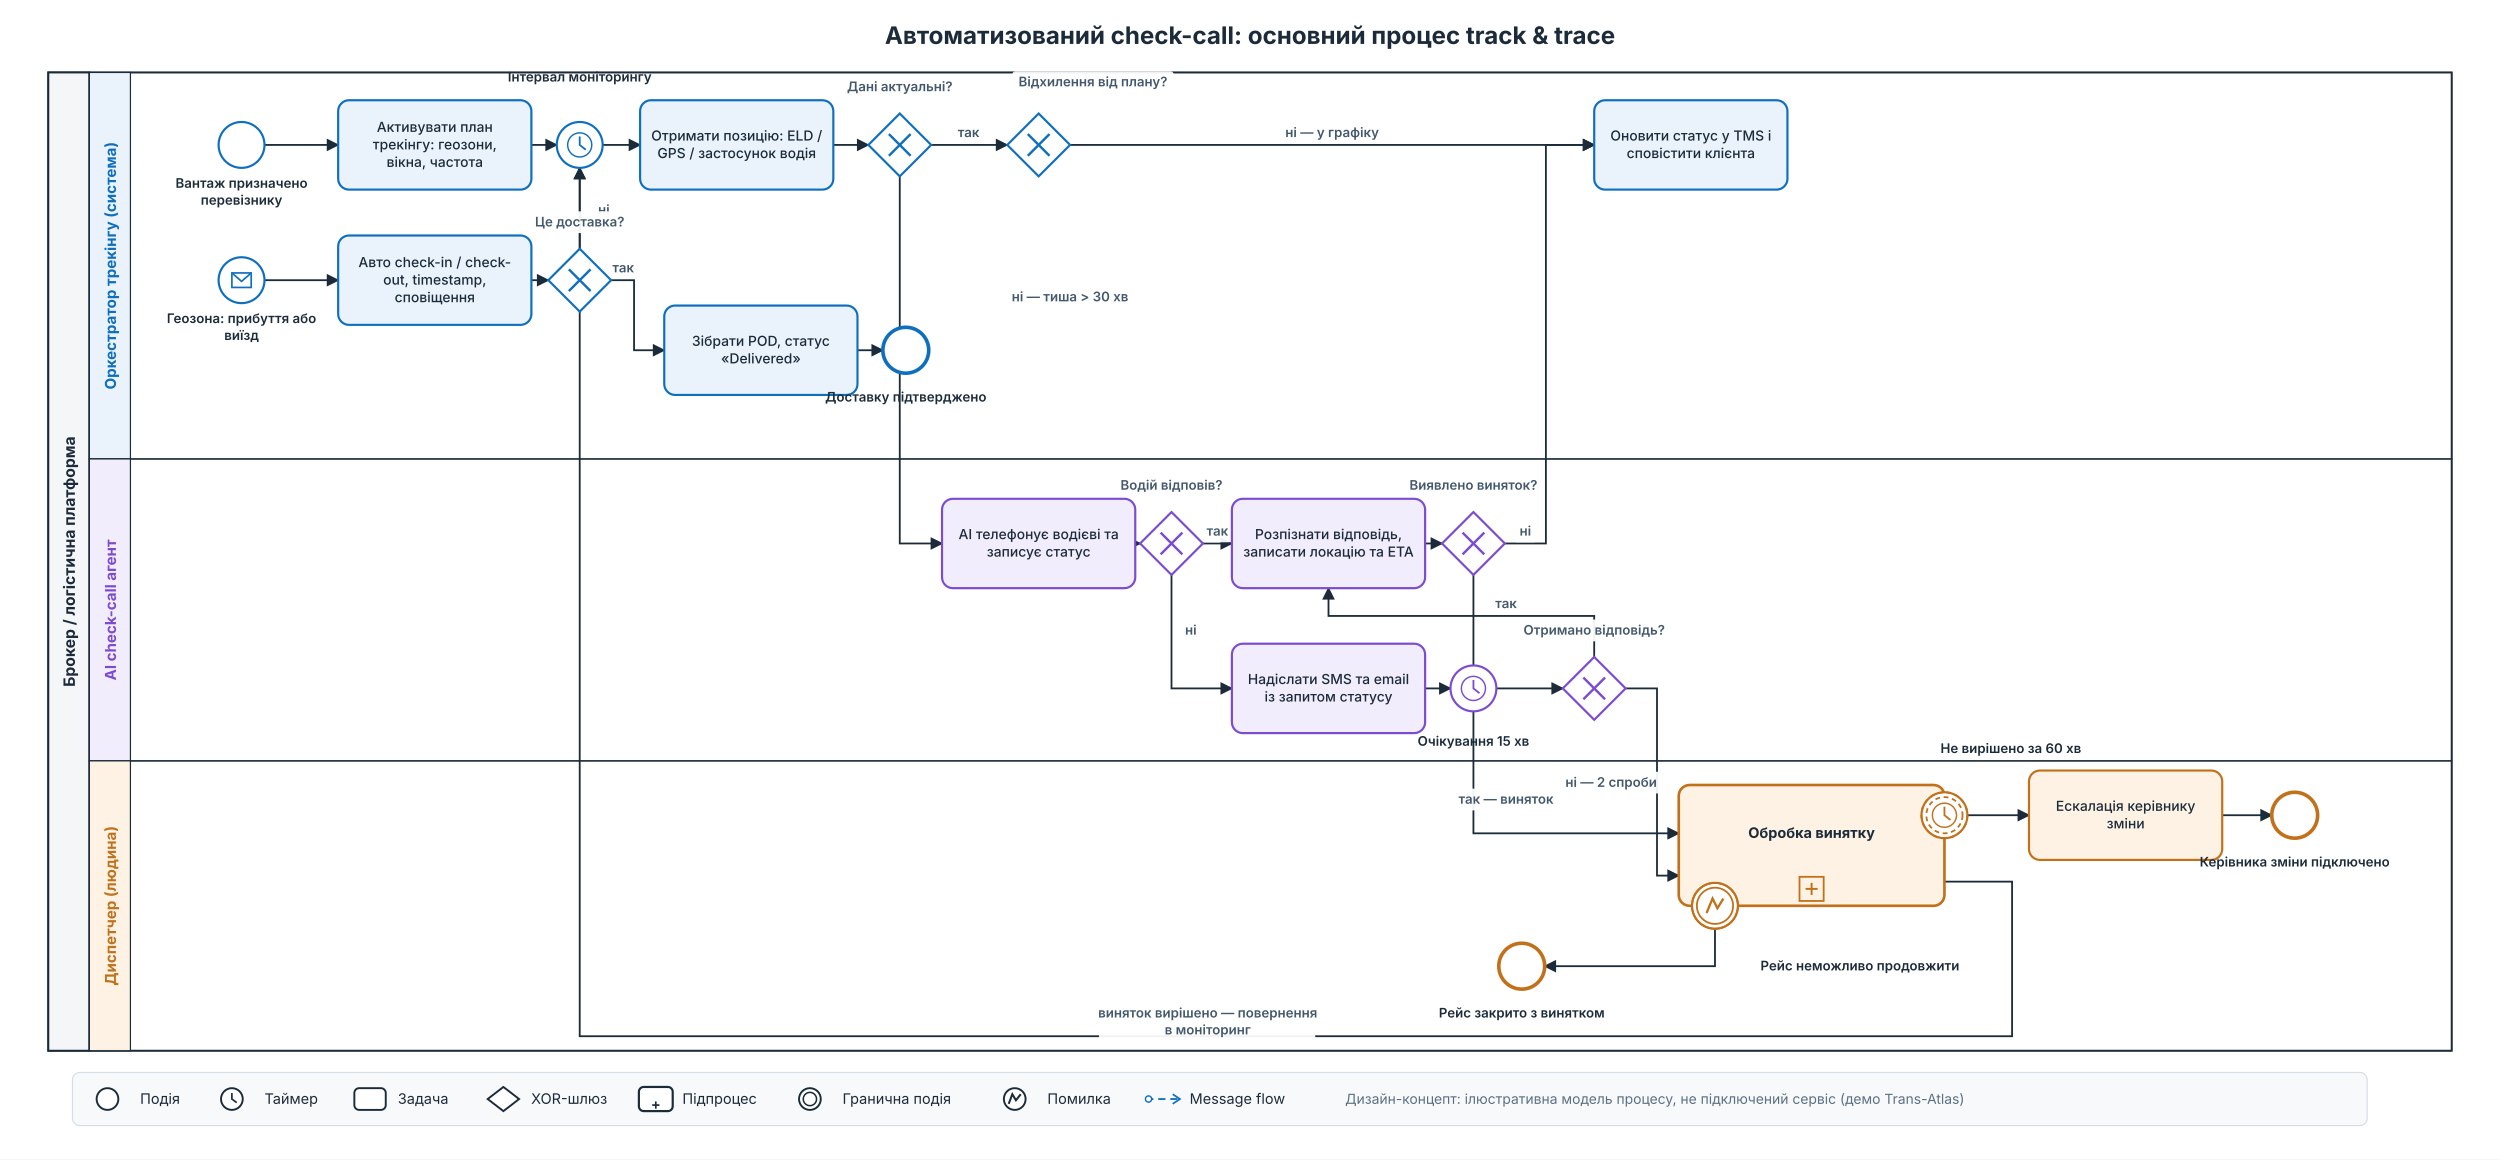
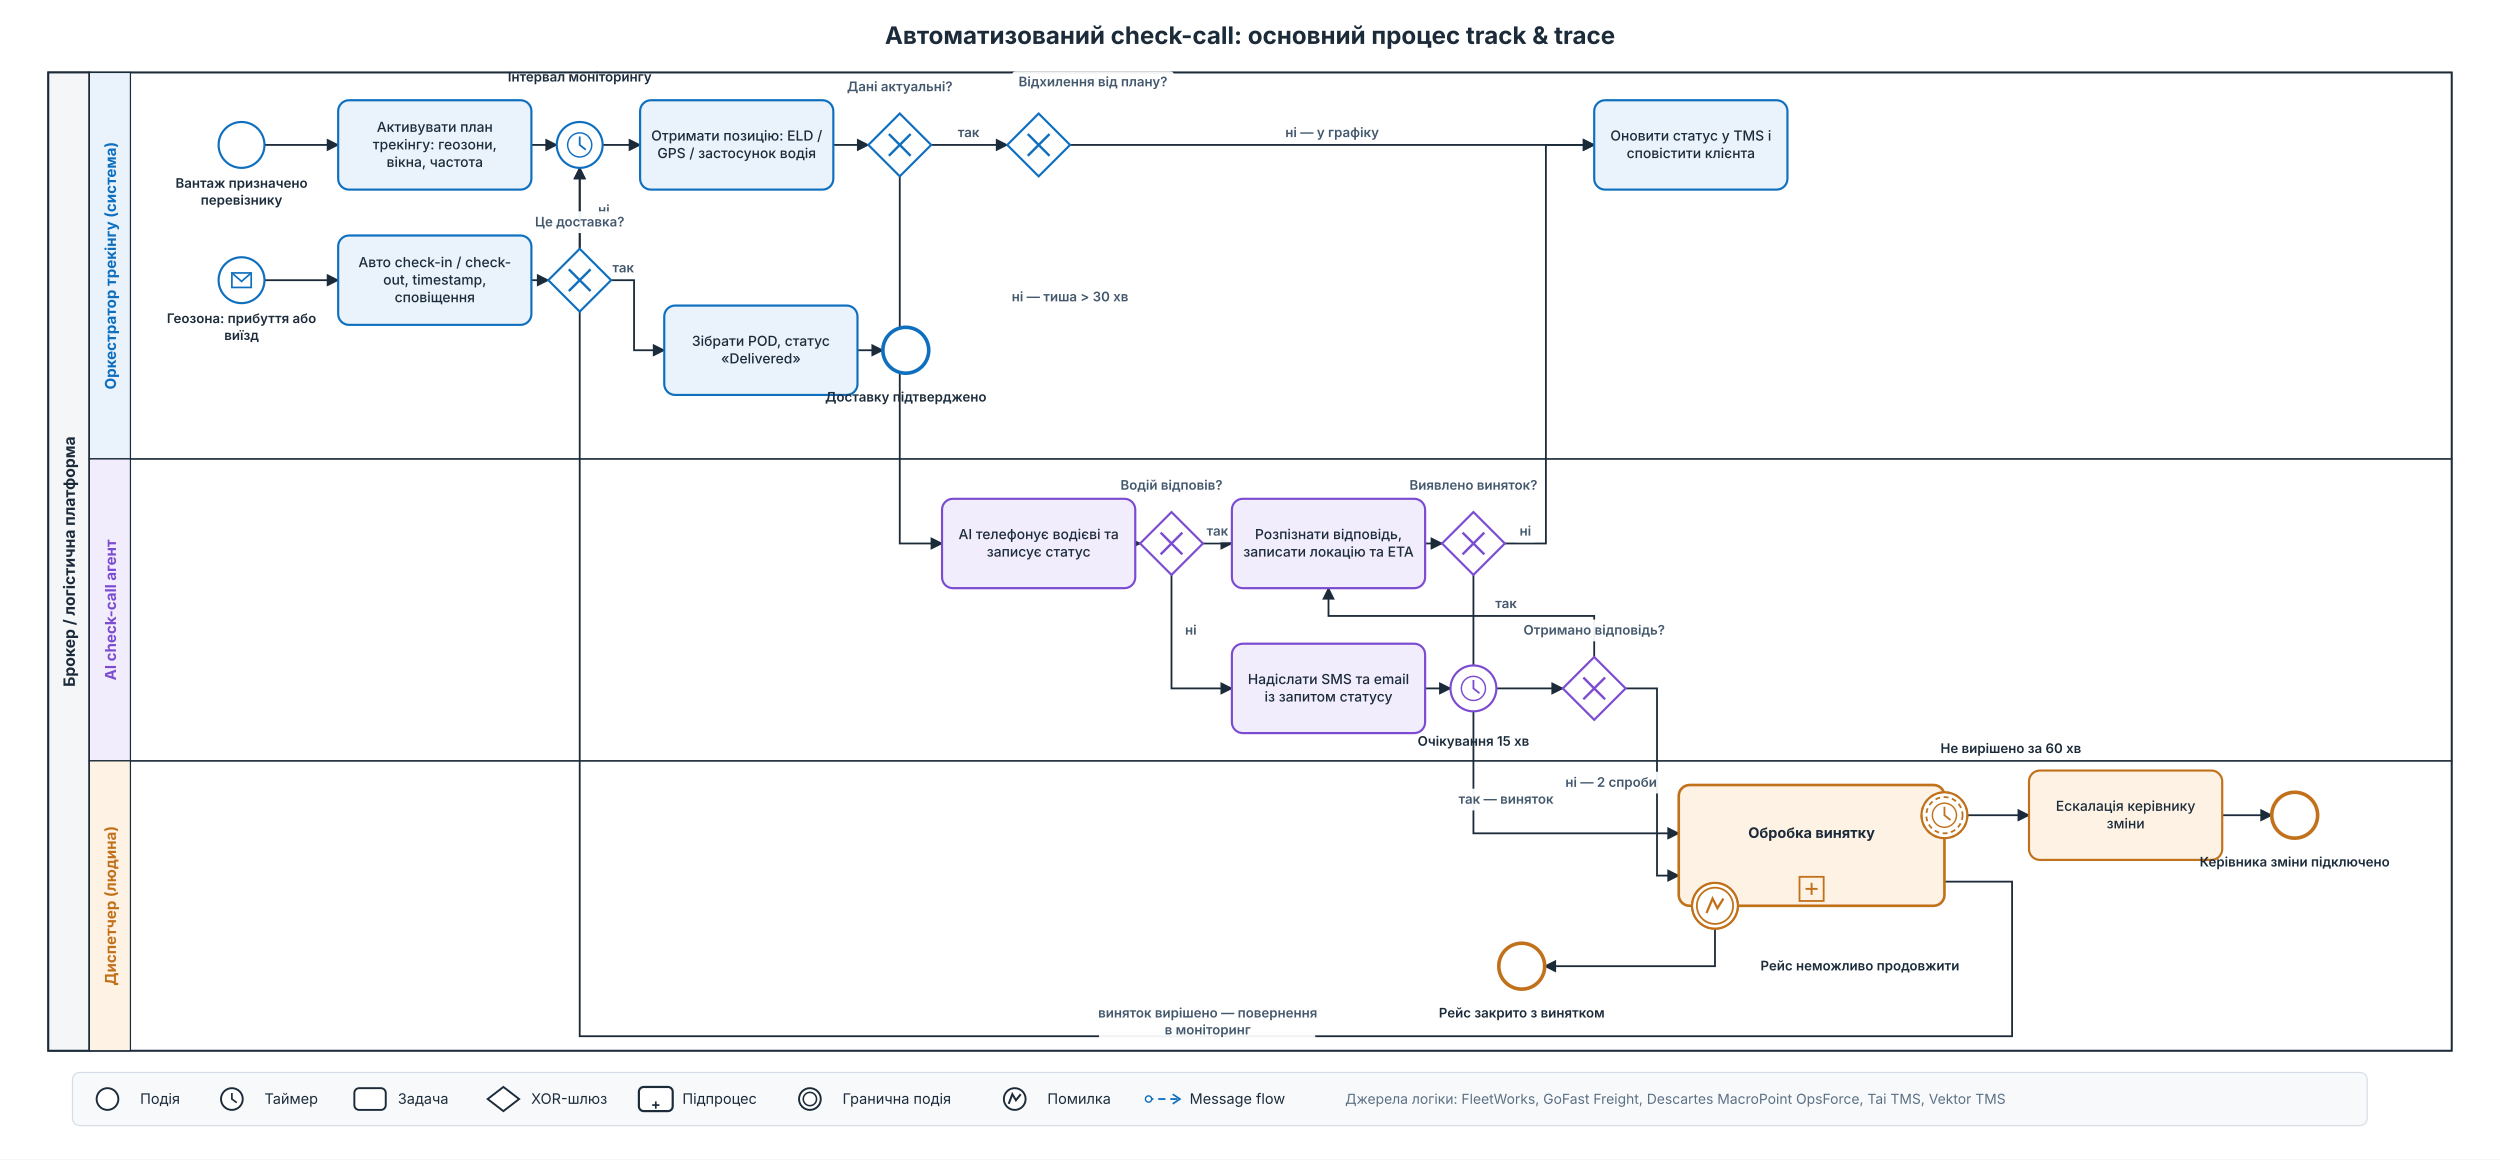
<svg xmlns="http://www.w3.org/2000/svg" width="2070" height="960" viewBox="0 0 2070 960" font-family="Inter, 'Segoe UI', Arial, sans-serif">
  <defs>
    <marker id="arr" viewBox="0 0 10 10" refX="9" refY="5" markerWidth="7" markerHeight="7" orient="auto">
      <path d="M0,0 L10,5 L0,10 z" fill="#1c2b3a" />
    </marker>
  </defs>
  <rect width="100%" height="100%" fill="#ffffff" />
  <text x="1035" y="36.4" font-family="Inter, 'Segoe UI', Arial, sans-serif" font-size="20" font-weight="700" fill="#1c2b3a" text-anchor="middle">Автоматизований check-call: основний процес track &amp; trace</text>
  <rect x="40" y="60" width="1990" height="810" fill="none" stroke="#1c2b3a" stroke-width="1.6" />
  <rect x="40" y="60" width="34" height="810" fill="#f4f6f8" stroke="#1c2b3a" stroke-width="1.6" />
  <text x="62" y="465.0" font-size="13" font-weight="700" fill="#1c2b3a" text-anchor="middle" transform="rotate(-90 62 465.0)">Брокер / логістична платформа</text>
  <rect x="74" y="60" width="1956" height="320" fill="none" stroke="#1c2b3a" stroke-width="1" />
  <rect x="74" y="60" width="34" height="320" fill="#eaf3fb" stroke="#1c2b3a" stroke-width="1" />
  <text x="96" y="220.0" font-size="12.5" font-weight="700" fill="#0f6fbf" text-anchor="middle" transform="rotate(-90 96 220.0)">Оркестратор трекінгу (система)</text>
  <rect x="74" y="380" width="1956" height="250" fill="none" stroke="#1c2b3a" stroke-width="1" />
  <rect x="74" y="380" width="34" height="250" fill="#f2edfd" stroke="#1c2b3a" stroke-width="1" />
  <text x="96" y="505.0" font-size="12.5" font-weight="700" fill="#7b4bd1" text-anchor="middle" transform="rotate(-90 96 505.0)">AI check-call агент</text>
  <rect x="74" y="630" width="1956" height="240" fill="none" stroke="#1c2b3a" stroke-width="1" />
  <rect x="74" y="630" width="34" height="240" fill="#fdf2e4" stroke="#1c2b3a" stroke-width="1" />
  <text x="96" y="750.0" font-size="12.5" font-weight="700" fill="#c2711b" text-anchor="middle" transform="rotate(-90 96 750.0)">Диспетчер (людина)</text>
  <path d="M 219 120 L 280 120" fill="none" stroke="#1c2b3a" stroke-width="1.5" marker-end="url(#arr)" />
  <path d="M 440 120 L 461 120" fill="none" stroke="#1c2b3a" stroke-width="1.5" marker-end="url(#arr)" />
  <path d="M 499 120 L 530 120" fill="none" stroke="#1c2b3a" stroke-width="1.5" marker-end="url(#arr)" />
  <path d="M 690 120 L 719 120" fill="none" stroke="#1c2b3a" stroke-width="1.5" marker-end="url(#arr)" />
  <path d="M 771 120 L 834 120" fill="none" stroke="#1c2b3a" stroke-width="1.5" marker-end="url(#arr)" />
  <rect x="790" y="101" width="26" height="18" rx="3" fill="#ffffff" opacity="0.93" />
  <text x="802" y="113.5" font-family="Inter, 'Segoe UI', Arial, sans-serif" font-size="11" font-weight="600" fill="#44586d" text-anchor="middle">так</text>
  <path d="M 886 120 L 1320 120" fill="none" stroke="#1c2b3a" stroke-width="1.5" marker-end="url(#arr)" />
  <rect x="1058" y="101" width="91" height="18" rx="3" fill="#ffffff" opacity="0.93" />
  <text x="1103" y="113.5" font-family="Inter, 'Segoe UI', Arial, sans-serif" font-size="11" font-weight="600" fill="#44586d" text-anchor="middle">ні — у графіку</text>
  <path d="M 745 146 L 745 450 L 780 450" fill="none" stroke="#1c2b3a" stroke-width="1.5" marker-end="url(#arr)" />
  <rect x="832" y="237" width="108" height="18" rx="3" fill="#ffffff" opacity="0.93" />
  <text x="886" y="249.5" font-family="Inter, 'Segoe UI', Arial, sans-serif" font-size="11" font-weight="600" fill="#44586d" text-anchor="middle">ні — тиша &gt; 30 хв</text>
  <path d="M 940 450 L 944 450" fill="none" stroke="#1c2b3a" stroke-width="1.5" marker-end="url(#arr)" />
  <path d="M 996 450 L 1020 450" fill="none" stroke="#1c2b3a" stroke-width="1.5" marker-end="url(#arr)" />
  <rect x="995" y="431" width="26" height="18" rx="3" fill="#ffffff" opacity="0.93" />
  <text x="1008" y="443.5" font-family="Inter, 'Segoe UI', Arial, sans-serif" font-size="11" font-weight="600" fill="#44586d" text-anchor="middle">так</text>
  <path d="M 1180 450 L 1194 450" fill="none" stroke="#1c2b3a" stroke-width="1.5" marker-end="url(#arr)" />
  <path d="M 1246 450 L 1280 450 L 1280 120 L 1320 120" fill="none" stroke="#1c2b3a" stroke-width="1.5" marker-end="url(#arr)" />
  <rect x="1253" y="431" width="20" height="18" rx="3" fill="#ffffff" opacity="0.93" />
  <text x="1263" y="443.5" font-family="Inter, 'Segoe UI', Arial, sans-serif" font-size="11" font-weight="600" fill="#44586d" text-anchor="middle">ні</text>
  <path d="M 970 476 L 970 570 L 1020 570" fill="none" stroke="#1c2b3a" stroke-width="1.5" marker-end="url(#arr)" />
  <rect x="976" y="513" width="20" height="18" rx="3" fill="#ffffff" opacity="0.93" />
  <text x="986" y="525.5" font-family="Inter, 'Segoe UI', Arial, sans-serif" font-size="11" font-weight="600" fill="#44586d" text-anchor="middle">ні</text>
  <path d="M 1180 570 L 1201 570" fill="none" stroke="#1c2b3a" stroke-width="1.5" marker-end="url(#arr)" />
  <path d="M 1239 570 L 1294 570" fill="none" stroke="#1c2b3a" stroke-width="1.5" marker-end="url(#arr)" />
  <path d="M 1320 544 L 1320 510 L 1100 510 L 1100 487" fill="none" stroke="#1c2b3a" stroke-width="1.5" marker-end="url(#arr)" />
  <rect x="1234" y="491" width="26" height="18" rx="3" fill="#ffffff" opacity="0.93" />
  <text x="1247" y="503.5" font-family="Inter, 'Segoe UI', Arial, sans-serif" font-size="11" font-weight="600" fill="#44586d" text-anchor="middle">так</text>
  <path d="M 1220 476 L 1220 690 L 1390 690" fill="none" stroke="#1c2b3a" stroke-width="1.5" marker-end="url(#arr)" />
  <rect x="1205" y="653" width="85" height="18" rx="3" fill="#ffffff" opacity="0.93" />
  <text x="1247" y="665.5" font-family="Inter, 'Segoe UI', Arial, sans-serif" font-size="11" font-weight="600" fill="#44586d" text-anchor="middle">так — виняток</text>
  <path d="M 1346 570 L 1372 570 L 1372 725 L 1390 725" fill="none" stroke="#1c2b3a" stroke-width="1.5" marker-end="url(#arr)" />
  <rect x="1292" y="639" width="85" height="18" rx="3" fill="#ffffff" opacity="0.93" />
  <text x="1334" y="651.5" font-family="Inter, 'Segoe UI', Arial, sans-serif" font-size="11" font-weight="600" fill="#44586d" text-anchor="middle">ні — 2 спроби</text>
  <path d="M 1610 730 L 1666 730 L 1666 858 L 480 858 L 480 139" fill="none" stroke="#1c2b3a" stroke-width="1.5" marker-end="url(#arr)" />
  <rect x="910" y="830" width="179" height="32" rx="3" fill="#ffffff" opacity="0.93" />
  <text x="1000" y="842.5" font-family="Inter, 'Segoe UI', Arial, sans-serif" font-size="11" font-weight="600" fill="#44586d" text-anchor="middle">виняток вирішено — повернення</text>
  <text x="1000" y="856.5" font-family="Inter, 'Segoe UI', Arial, sans-serif" font-size="11" font-weight="600" fill="#44586d" text-anchor="middle">в моніторинг</text>
  <path d="M 1629 675 L 1680 675" fill="none" stroke="#1c2b3a" stroke-width="1.5" marker-end="url(#arr)" />
  <path d="M 1840 675 L 1881 675" fill="none" stroke="#1c2b3a" stroke-width="1.5" marker-end="url(#arr)" />
  <path d="M 1420 769 L 1420 800 L 1279 800" fill="none" stroke="#1c2b3a" stroke-width="1.5" marker-end="url(#arr)" />
  <path d="M 219 232 L 280 232" fill="none" stroke="#1c2b3a" stroke-width="1.5" marker-end="url(#arr)" />
  <path d="M 440 232 L 454 232" fill="none" stroke="#1c2b3a" stroke-width="1.5" marker-end="url(#arr)" />
  <path d="M 480 206 L 480 139" fill="none" stroke="#1c2b3a" stroke-width="1.5" marker-end="url(#arr)" />
  <rect x="490" y="165" width="20" height="18" rx="3" fill="#ffffff" opacity="0.93" />
  <text x="500" y="177.5" font-family="Inter, 'Segoe UI', Arial, sans-serif" font-size="11" font-weight="600" fill="#44586d" text-anchor="middle">ні</text>
  <path d="M 506 232 L 525 232 L 525 290 L 550 290" fill="none" stroke="#1c2b3a" stroke-width="1.5" marker-end="url(#arr)" />
  <rect x="503" y="213" width="26" height="18" rx="3" fill="#ffffff" opacity="0.93" />
  <text x="516" y="225.5" font-family="Inter, 'Segoe UI', Arial, sans-serif" font-size="11" font-weight="600" fill="#44586d" text-anchor="middle">так</text>
  <path d="M 710 290 L 731 290" fill="none" stroke="#1c2b3a" stroke-width="1.5" marker-end="url(#arr)" />
  <circle cx="200" cy="120" r="19.0" fill="#ffffff" stroke="#0f6fbf" stroke-width="1.8" />
  <text x="200" y="155.5" font-family="Inter, 'Segoe UI', Arial, sans-serif" font-size="11" font-weight="600" fill="#1c2b3a" text-anchor="middle">Вантаж призначено</text>
  <text x="200" y="169.5" font-family="Inter, 'Segoe UI', Arial, sans-serif" font-size="11" font-weight="600" fill="#1c2b3a" text-anchor="middle">перевізнику</text>
  <rect x="280.0" y="83.0" width="160" height="74" rx="9" fill="#eaf3fb" stroke="#0f6fbf" stroke-width="1.8" />
  <text x="360" y="109.2" font-family="Inter, 'Segoe UI', Arial, sans-serif" font-size="11.5" font-weight="500" fill="#1c2b3a" text-anchor="middle">Активувати план</text>
  <text x="360" y="123.7" font-family="Inter, 'Segoe UI', Arial, sans-serif" font-size="11.5" font-weight="500" fill="#1c2b3a" text-anchor="middle">трекінгу: геозони,</text>
  <text x="360" y="138.2" font-family="Inter, 'Segoe UI', Arial, sans-serif" font-size="11.5" font-weight="500" fill="#1c2b3a" text-anchor="middle">вікна, частота</text>
  <circle cx="480" cy="120" r="19.0" fill="#ffffff" stroke="#0f6fbf" stroke-width="1.8" />
  <circle cx="480" cy="120" r="10" fill="none" stroke="#0f6fbf" stroke-width="1.2" />
  <path d="M 480 113 L 480 120 L 485 124" fill="none" stroke="#0f6fbf" stroke-width="1.5" />
  <text x="480" y="67.5" font-family="Inter, 'Segoe UI', Arial, sans-serif" font-size="11" font-weight="600" fill="#1c2b3a" text-anchor="middle">Інтервал моніторингу</text>
  <rect x="530.0" y="83.0" width="160" height="74" rx="9" fill="#eaf3fb" stroke="#0f6fbf" stroke-width="1.8" />
  <text x="610" y="116.4" font-family="Inter, 'Segoe UI', Arial, sans-serif" font-size="11.5" font-weight="500" fill="#1c2b3a" text-anchor="middle">Отримати позицію: ELD /</text>
  <text x="610" y="130.9" font-family="Inter, 'Segoe UI', Arial, sans-serif" font-size="11.5" font-weight="500" fill="#1c2b3a" text-anchor="middle">GPS / застосунок водія</text>
  <path d="M 745 94.0 L 771.0 120 L 745 146.0 L 719.0 120 Z" fill="#ffffff" stroke="#0f6fbf" stroke-width="1.8" />
  <path d="M 736 111 L 754 129 M 754 111 L 736 129" stroke="#0f6fbf" stroke-width="2" />
  <rect x="696" y="63" width="98" height="18" rx="3" fill="#ffffff" opacity="0.93" />
  <text x="745" y="75.5" font-family="Inter, 'Segoe UI', Arial, sans-serif" font-size="11" font-weight="600" fill="#44586d" text-anchor="middle">Дані актуальні?</text>
  <path d="M 860 94.0 L 886.0 120 L 860 146.0 L 834.0 120 Z" fill="#ffffff" stroke="#0f6fbf" stroke-width="1.8" />
  <path d="M 851 111 L 869 129 M 869 111 L 851 129" stroke="#0f6fbf" stroke-width="2" />
  <rect x="838" y="59" width="134" height="18" rx="3" fill="#ffffff" opacity="0.93" />
  <text x="905" y="71.5" font-family="Inter, 'Segoe UI', Arial, sans-serif" font-size="11" font-weight="600" fill="#44586d" text-anchor="middle">Відхилення від плану?</text>
  <rect x="1320.0" y="83.0" width="160" height="74" rx="9" fill="#eaf3fb" stroke="#0f6fbf" stroke-width="1.8" />
  <text x="1400" y="116.4" font-family="Inter, 'Segoe UI', Arial, sans-serif" font-size="11.5" font-weight="500" fill="#1c2b3a" text-anchor="middle">Оновити статус у TMS і</text>
  <text x="1400" y="130.9" font-family="Inter, 'Segoe UI', Arial, sans-serif" font-size="11.5" font-weight="500" fill="#1c2b3a" text-anchor="middle">сповістити клієнта</text>
  <circle cx="200" cy="232" r="19.0" fill="#ffffff" stroke="#0f6fbf" stroke-width="1.8" />
  <rect x="192" y="226" width="16" height="12" fill="none" stroke="#0f6fbf" stroke-width="1.4" />
  <path d="M 192 226 L 200 233 L 208 226" fill="none" stroke="#0f6fbf" stroke-width="1.4" />
  <text x="200" y="267.5" font-family="Inter, 'Segoe UI', Arial, sans-serif" font-size="11" font-weight="600" fill="#1c2b3a" text-anchor="middle">Геозона: прибуття або</text>
  <text x="200" y="281.5" font-family="Inter, 'Segoe UI', Arial, sans-serif" font-size="11" font-weight="600" fill="#1c2b3a" text-anchor="middle">виїзд</text>
  <rect x="280.0" y="195.0" width="160" height="74" rx="9" fill="#eaf3fb" stroke="#0f6fbf" stroke-width="1.8" />
  <text x="360" y="221.2" font-family="Inter, 'Segoe UI', Arial, sans-serif" font-size="11.5" font-weight="500" fill="#1c2b3a" text-anchor="middle">Авто check-in / check-</text>
  <text x="360" y="235.7" font-family="Inter, 'Segoe UI', Arial, sans-serif" font-size="11.5" font-weight="500" fill="#1c2b3a" text-anchor="middle">out, timestamp,</text>
  <text x="360" y="250.2" font-family="Inter, 'Segoe UI', Arial, sans-serif" font-size="11.5" font-weight="500" fill="#1c2b3a" text-anchor="middle">сповіщення</text>
  <path d="M 480 206.0 L 506.0 232 L 480 258.0 L 454.0 232 Z" fill="#ffffff" stroke="#0f6fbf" stroke-width="1.8" />
  <path d="M 471 223 L 489 241 M 489 223 L 471 241" stroke="#0f6fbf" stroke-width="2" />
  <rect x="440" y="175" width="81" height="18" rx="3" fill="#ffffff" opacity="0.93" />
  <text x="480" y="187.5" font-family="Inter, 'Segoe UI', Arial, sans-serif" font-size="11" font-weight="600" fill="#44586d" text-anchor="middle">Це доставка?</text>
  <rect x="550.0" y="253.0" width="160" height="74" rx="9" fill="#eaf3fb" stroke="#0f6fbf" stroke-width="1.8" />
  <text x="630" y="286.4" font-family="Inter, 'Segoe UI', Arial, sans-serif" font-size="11.5" font-weight="500" fill="#1c2b3a" text-anchor="middle">Зібрати POD, статус</text>
  <text x="630" y="300.9" font-family="Inter, 'Segoe UI', Arial, sans-serif" font-size="11.5" font-weight="500" fill="#1c2b3a" text-anchor="middle">«Delivered»</text>
  <circle cx="750" cy="290" r="19.0" fill="#ffffff" stroke="#0f6fbf" stroke-width="3.0" />
  <text x="750" y="332.5" font-family="Inter, 'Segoe UI', Arial, sans-serif" font-size="11" font-weight="600" fill="#1c2b3a" text-anchor="middle">Доставку підтверджено</text>
  <rect x="780.0" y="413.0" width="160" height="74" rx="9" fill="#f2edfd" stroke="#7b4bd1" stroke-width="1.8" />
  <text x="860" y="446.4" font-family="Inter, 'Segoe UI', Arial, sans-serif" font-size="11.5" font-weight="500" fill="#1c2b3a" text-anchor="middle">AI телефонує водієві та</text>
  <text x="860" y="460.9" font-family="Inter, 'Segoe UI', Arial, sans-serif" font-size="11.5" font-weight="500" fill="#1c2b3a" text-anchor="middle">записує статус</text>
  <path d="M 970 424.0 L 996.0 450 L 970 476.0 L 944.0 450 Z" fill="#ffffff" stroke="#7b4bd1" stroke-width="1.8" />
  <path d="M 961 441 L 979 459 M 979 441 L 961 459" stroke="#7b4bd1" stroke-width="2" />
  <rect x="921" y="393" width="98" height="18" rx="3" fill="#ffffff" opacity="0.93" />
  <text x="970" y="405.5" font-family="Inter, 'Segoe UI', Arial, sans-serif" font-size="11" font-weight="600" fill="#44586d" text-anchor="middle">Водій відповів?</text>
  <rect x="1020.0" y="413.0" width="160" height="74" rx="9" fill="#f2edfd" stroke="#7b4bd1" stroke-width="1.8" />
  <text x="1100" y="446.4" font-family="Inter, 'Segoe UI', Arial, sans-serif" font-size="11.5" font-weight="500" fill="#1c2b3a" text-anchor="middle">Розпізнати відповідь,</text>
  <text x="1100" y="460.9" font-family="Inter, 'Segoe UI', Arial, sans-serif" font-size="11.5" font-weight="500" fill="#1c2b3a" text-anchor="middle">записати локацію та ETA</text>
  <path d="M 1220 424.0 L 1246.0 450 L 1220 476.0 L 1194.0 450 Z" fill="#ffffff" stroke="#7b4bd1" stroke-width="1.8" />
  <path d="M 1211 441 L 1229 459 M 1229 441 L 1211 459" stroke="#7b4bd1" stroke-width="2" />
  <rect x="1165" y="393" width="110" height="18" rx="3" fill="#ffffff" opacity="0.93" />
  <text x="1220" y="405.5" font-family="Inter, 'Segoe UI', Arial, sans-serif" font-size="11" font-weight="600" fill="#44586d" text-anchor="middle">Виявлено виняток?</text>
  <rect x="1020.0" y="533.0" width="160" height="74" rx="9" fill="#f2edfd" stroke="#7b4bd1" stroke-width="1.8" />
  <text x="1100" y="566.4" font-family="Inter, 'Segoe UI', Arial, sans-serif" font-size="11.5" font-weight="500" fill="#1c2b3a" text-anchor="middle">Надіслати SMS та email</text>
  <text x="1100" y="580.9" font-family="Inter, 'Segoe UI', Arial, sans-serif" font-size="11.5" font-weight="500" fill="#1c2b3a" text-anchor="middle">із запитом статусу</text>
  <circle cx="1220" cy="570" r="19.0" fill="#ffffff" stroke="#7b4bd1" stroke-width="1.8" />
  <circle cx="1220" cy="570" r="10" fill="none" stroke="#7b4bd1" stroke-width="1.2" />
  <path d="M 1220 563 L 1220 570 L 1225 574" fill="none" stroke="#7b4bd1" stroke-width="1.5" />
  <text x="1220" y="617.5" font-family="Inter, 'Segoe UI', Arial, sans-serif" font-size="11" font-weight="600" fill="#1c2b3a" text-anchor="middle">Очікування 15 хв</text>
  <path d="M 1320 544.0 L 1346.0 570 L 1320 596.0 L 1294.0 570 Z" fill="#ffffff" stroke="#7b4bd1" stroke-width="1.8" />
  <path d="M 1311 561 L 1329 579 M 1329 561 L 1311 579" stroke="#7b4bd1" stroke-width="2" />
  <rect x="1259" y="513" width="122" height="18" rx="3" fill="#ffffff" opacity="0.93" />
  <text x="1320" y="525.5" font-family="Inter, 'Segoe UI', Arial, sans-serif" font-size="11" font-weight="600" fill="#44586d" text-anchor="middle">Отримано відповідь?</text>
  <rect x="1390.0" y="650.0" width="220" height="100" rx="9" fill="#fdf2e4" stroke="#c2711b" stroke-width="2.2" />
  <text x="1500" y="693.8" font-family="Inter, 'Segoe UI', Arial, sans-serif" font-size="12" font-weight="700" fill="#1c2b3a" text-anchor="middle">Обробка винятку</text>
  <rect x="1490" y="726.0" width="20" height="20" fill="none" stroke="#c2711b" stroke-width="1.5" />
  <path d="M 1495 736.0 L 1505 736.0 M 1500 731.0 L 1500 741.0" stroke="#c2711b" stroke-width="1.6" />
  <circle cx="1610" cy="675" r="19.0" fill="#ffffff" stroke="#c2711b" stroke-width="1.8" />
  <circle cx="1610" cy="675" r="15.0" fill="#ffffff" stroke="#c2711b" stroke-width="1.5" stroke-dasharray="4 3" />
  <circle cx="1610" cy="675" r="19.0" fill="none" stroke="#c2711b" stroke-width="1.5" stroke-dasharray="4 3" />
  <circle cx="1610" cy="675" r="10" fill="none" stroke="#c2711b" stroke-width="1.2" />
  <path d="M 1610 668 L 1610 675 L 1615 679" fill="none" stroke="#c2711b" stroke-width="1.5" />
  <text x="1665" y="623.5" font-family="Inter, 'Segoe UI', Arial, sans-serif" font-size="11" font-weight="600" fill="#1c2b3a" text-anchor="middle">Не вирішено за 60 хв</text>
  <rect x="1680.0" y="638.0" width="160" height="74" rx="9" fill="#fdf2e4" stroke="#c2711b" stroke-width="1.8" />
  <text x="1760" y="671.4" font-family="Inter, 'Segoe UI', Arial, sans-serif" font-size="11.5" font-weight="500" fill="#1c2b3a" text-anchor="middle">Ескалація керівнику</text>
  <text x="1760" y="685.9" font-family="Inter, 'Segoe UI', Arial, sans-serif" font-size="11.5" font-weight="500" fill="#1c2b3a" text-anchor="middle">зміни</text>
  <circle cx="1900" cy="675" r="19.0" fill="#ffffff" stroke="#c2711b" stroke-width="3.0" />
  <text x="1900" y="717.5" font-family="Inter, 'Segoe UI', Arial, sans-serif" font-size="11" font-weight="600" fill="#1c2b3a" text-anchor="middle">Керівника зміни підключено</text>
  <circle cx="1420" cy="750" r="19.0" fill="#ffffff" stroke="#c2711b" stroke-width="1.8" />
  <circle cx="1420" cy="750" r="15.0" fill="#ffffff" stroke="#c2711b" stroke-width="1.5" />
  <circle cx="1420" cy="750" r="19.0" fill="none" stroke="#c2711b" stroke-width="1.5" />
  <path d="M 1413 756 L 1418 744 L 1422 752 L 1427 744" fill="none" stroke="#c2711b" stroke-width="1.9" />
  <text x="1540" y="803.5" font-family="Inter, 'Segoe UI', Arial, sans-serif" font-size="11" font-weight="600" fill="#1c2b3a" text-anchor="middle">Рейс неможливо продовжити</text>
  <circle cx="1260" cy="800" r="19.0" fill="#ffffff" stroke="#c2711b" stroke-width="3.0" />
  <text x="1260" y="842.5" font-family="Inter, 'Segoe UI', Arial, sans-serif" font-size="11" font-weight="600" fill="#1c2b3a" text-anchor="middle">Рейс закрито з винятком</text>
  <rect x="60" y="888" width="1900" height="44" rx="6" fill="#f7f9fb" stroke="#d5dee6" />
  <circle cx="89" cy="910" r="9" fill="#fff" stroke="#1c2b3a" stroke-width="1.6" />
  <text x="116" y="914" font-family="Inter, 'Segoe UI', Arial, sans-serif" font-size="12" fill="#1c2b3a">Подія</text>
  <circle cx="192.0" cy="910" r="9" fill="#fff" stroke="#1c2b3a" stroke-width="1.6" />
  <path d="M 192.0 905 L 192.0 910 L 196.0 913" fill="none" stroke="#1c2b3a" stroke-width="1.4" />
  <text x="219.0" y="914" font-family="Inter, 'Segoe UI', Arial, sans-serif" font-size="12" fill="#1c2b3a">Таймер</text>
  <rect x="293.4" y="901" width="26" height="18" rx="4" fill="#fff" stroke="#1c2b3a" stroke-width="1.6" />
  <text x="329.4" y="914" font-family="Inter, 'Segoe UI', Arial, sans-serif" font-size="12" fill="#1c2b3a">Задача</text>
  <path d="M 416.8 900 L 429.8 910 L 416.8 920 L 403.8 910 Z" fill="#fff" stroke="#1c2b3a" stroke-width="1.6" />
  <text x="439.8" y="914" font-family="Inter, 'Segoe UI', Arial, sans-serif" font-size="12" fill="#1c2b3a">XOR-шлюз</text>
  <rect x="529.0" y="900" width="28" height="20" rx="4" fill="#fff" stroke="#1c2b3a" stroke-width="1.8" />
  <path d="M 540.0 915 L 546.0 915 M 543.0 912 L 543.0 918" stroke="#1c2b3a" stroke-width="1.4" />
  <text x="565.0" y="914" font-family="Inter, 'Segoe UI', Arial, sans-serif" font-size="12" fill="#1c2b3a">Підпроцес</text>
  <circle cx="670.6" cy="910" r="9" fill="#fff" stroke="#1c2b3a" stroke-width="1.6" />
  <circle cx="670.6" cy="910" r="5.5" fill="none" stroke="#1c2b3a" stroke-width="1.3" />
  <text x="697.6" y="914" font-family="Inter, 'Segoe UI', Arial, sans-serif" font-size="12" fill="#1c2b3a">Гранична подія</text>
  <circle cx="840.2" cy="910" r="9" fill="#fff" stroke="#1c2b3a" stroke-width="1.6" />
  <path d="M 835.2 914 L 838.2 906 L 841.2 911 L 845.2 906" fill="none" stroke="#1c2b3a" stroke-width="1.7" />
  <text x="867.2" y="914" font-family="Inter, 'Segoe UI', Arial, sans-serif" font-size="12" fill="#1c2b3a">Помилка</text>
  <path d="M 949.0 910 L 977.0 910" stroke="#0f6fbf" stroke-width="1.5" stroke-dasharray="6 4" />
  <circle cx="951.0" cy="910" r="2.6" fill="#fff" stroke="#0f6fbf" stroke-width="1.2" />
  <path d="M 971.0 906 L 977.0 910 L 971.0 914" fill="none" stroke="#0f6fbf" stroke-width="1.4" />
  <text x="985.0" y="914" font-family="Inter, 'Segoe UI', Arial, sans-serif" font-size="12" fill="#1c2b3a">Message flow</text>
-   <text x="1113.8" y="914" font-family="Inter, 'Segoe UI', Arial, sans-serif" font-size="11.5" fill="#5b6f83">Дизайн-концепт: ілюстративна модель процесу, не підключений сервіс (демо Trans-Atlas)</text>
+   <text x="1113.8" y="914" font-family="Inter, 'Segoe UI', Arial, sans-serif" font-size="11.5" fill="#5b6f83">Джерела логіки: FleetWorks, GoFast Freight, Descartes MacroPoint OpsForce, Tai TMS, Vektor TMS</text>
</svg>
